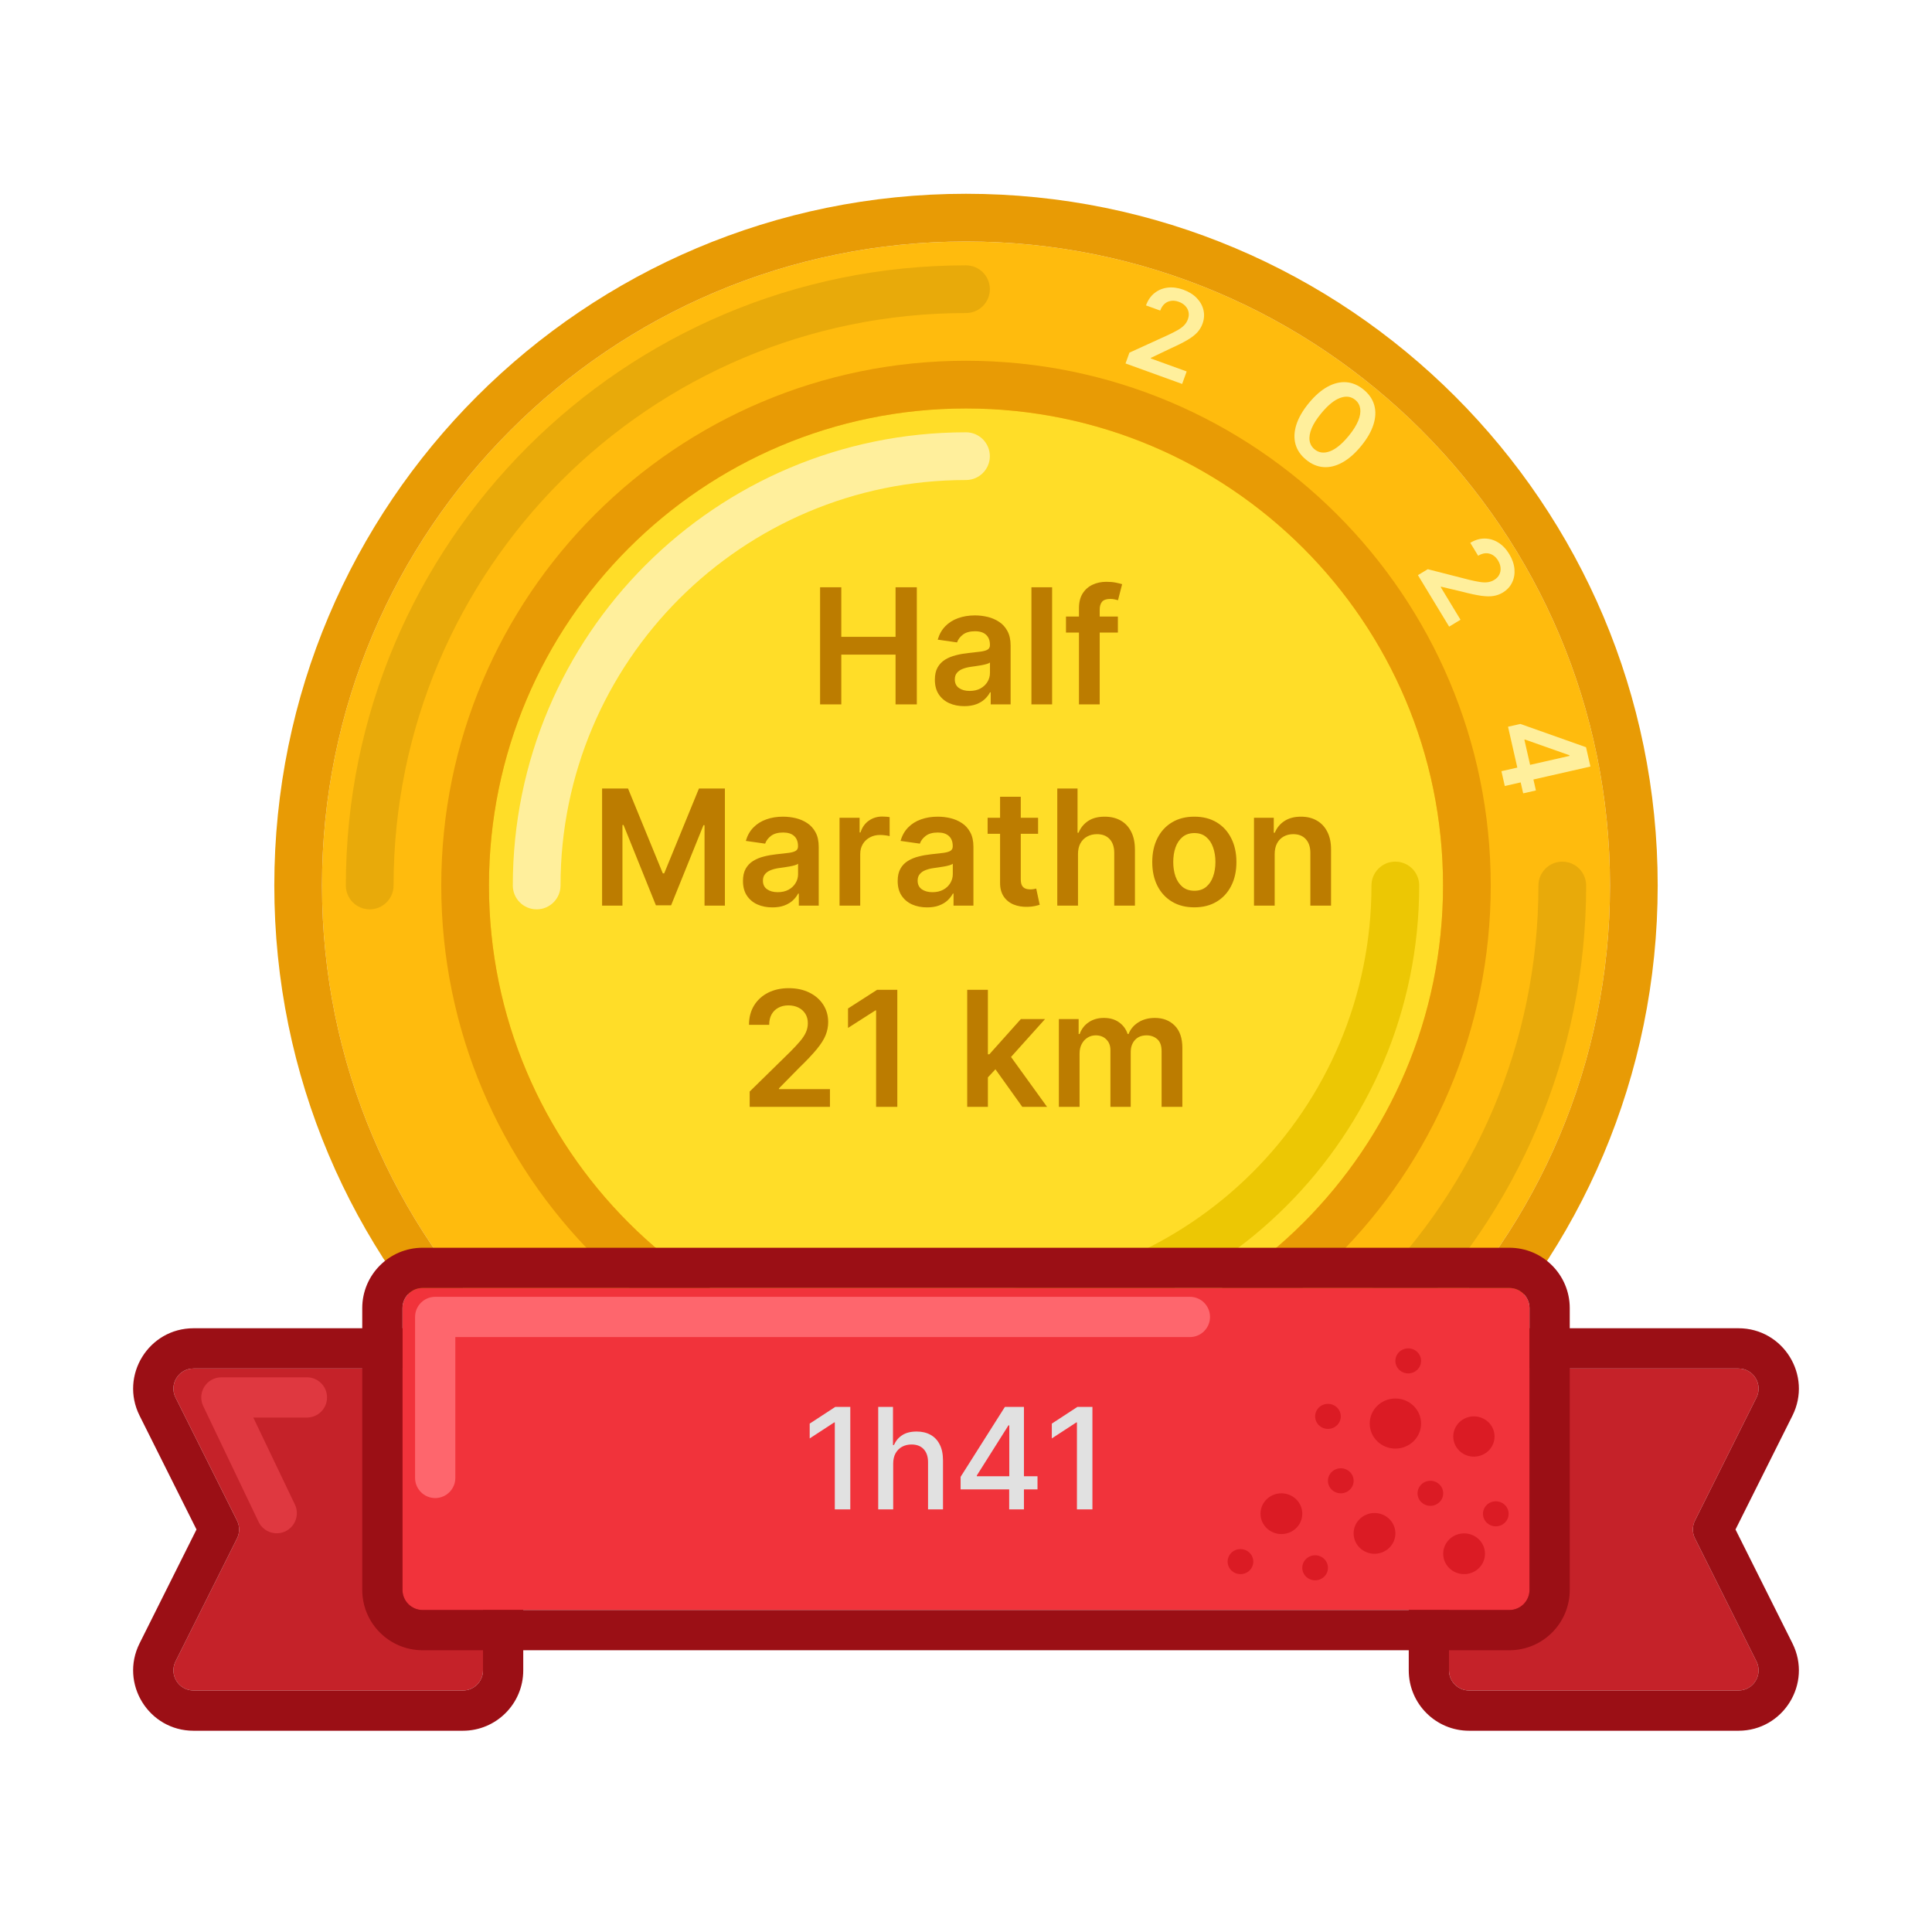
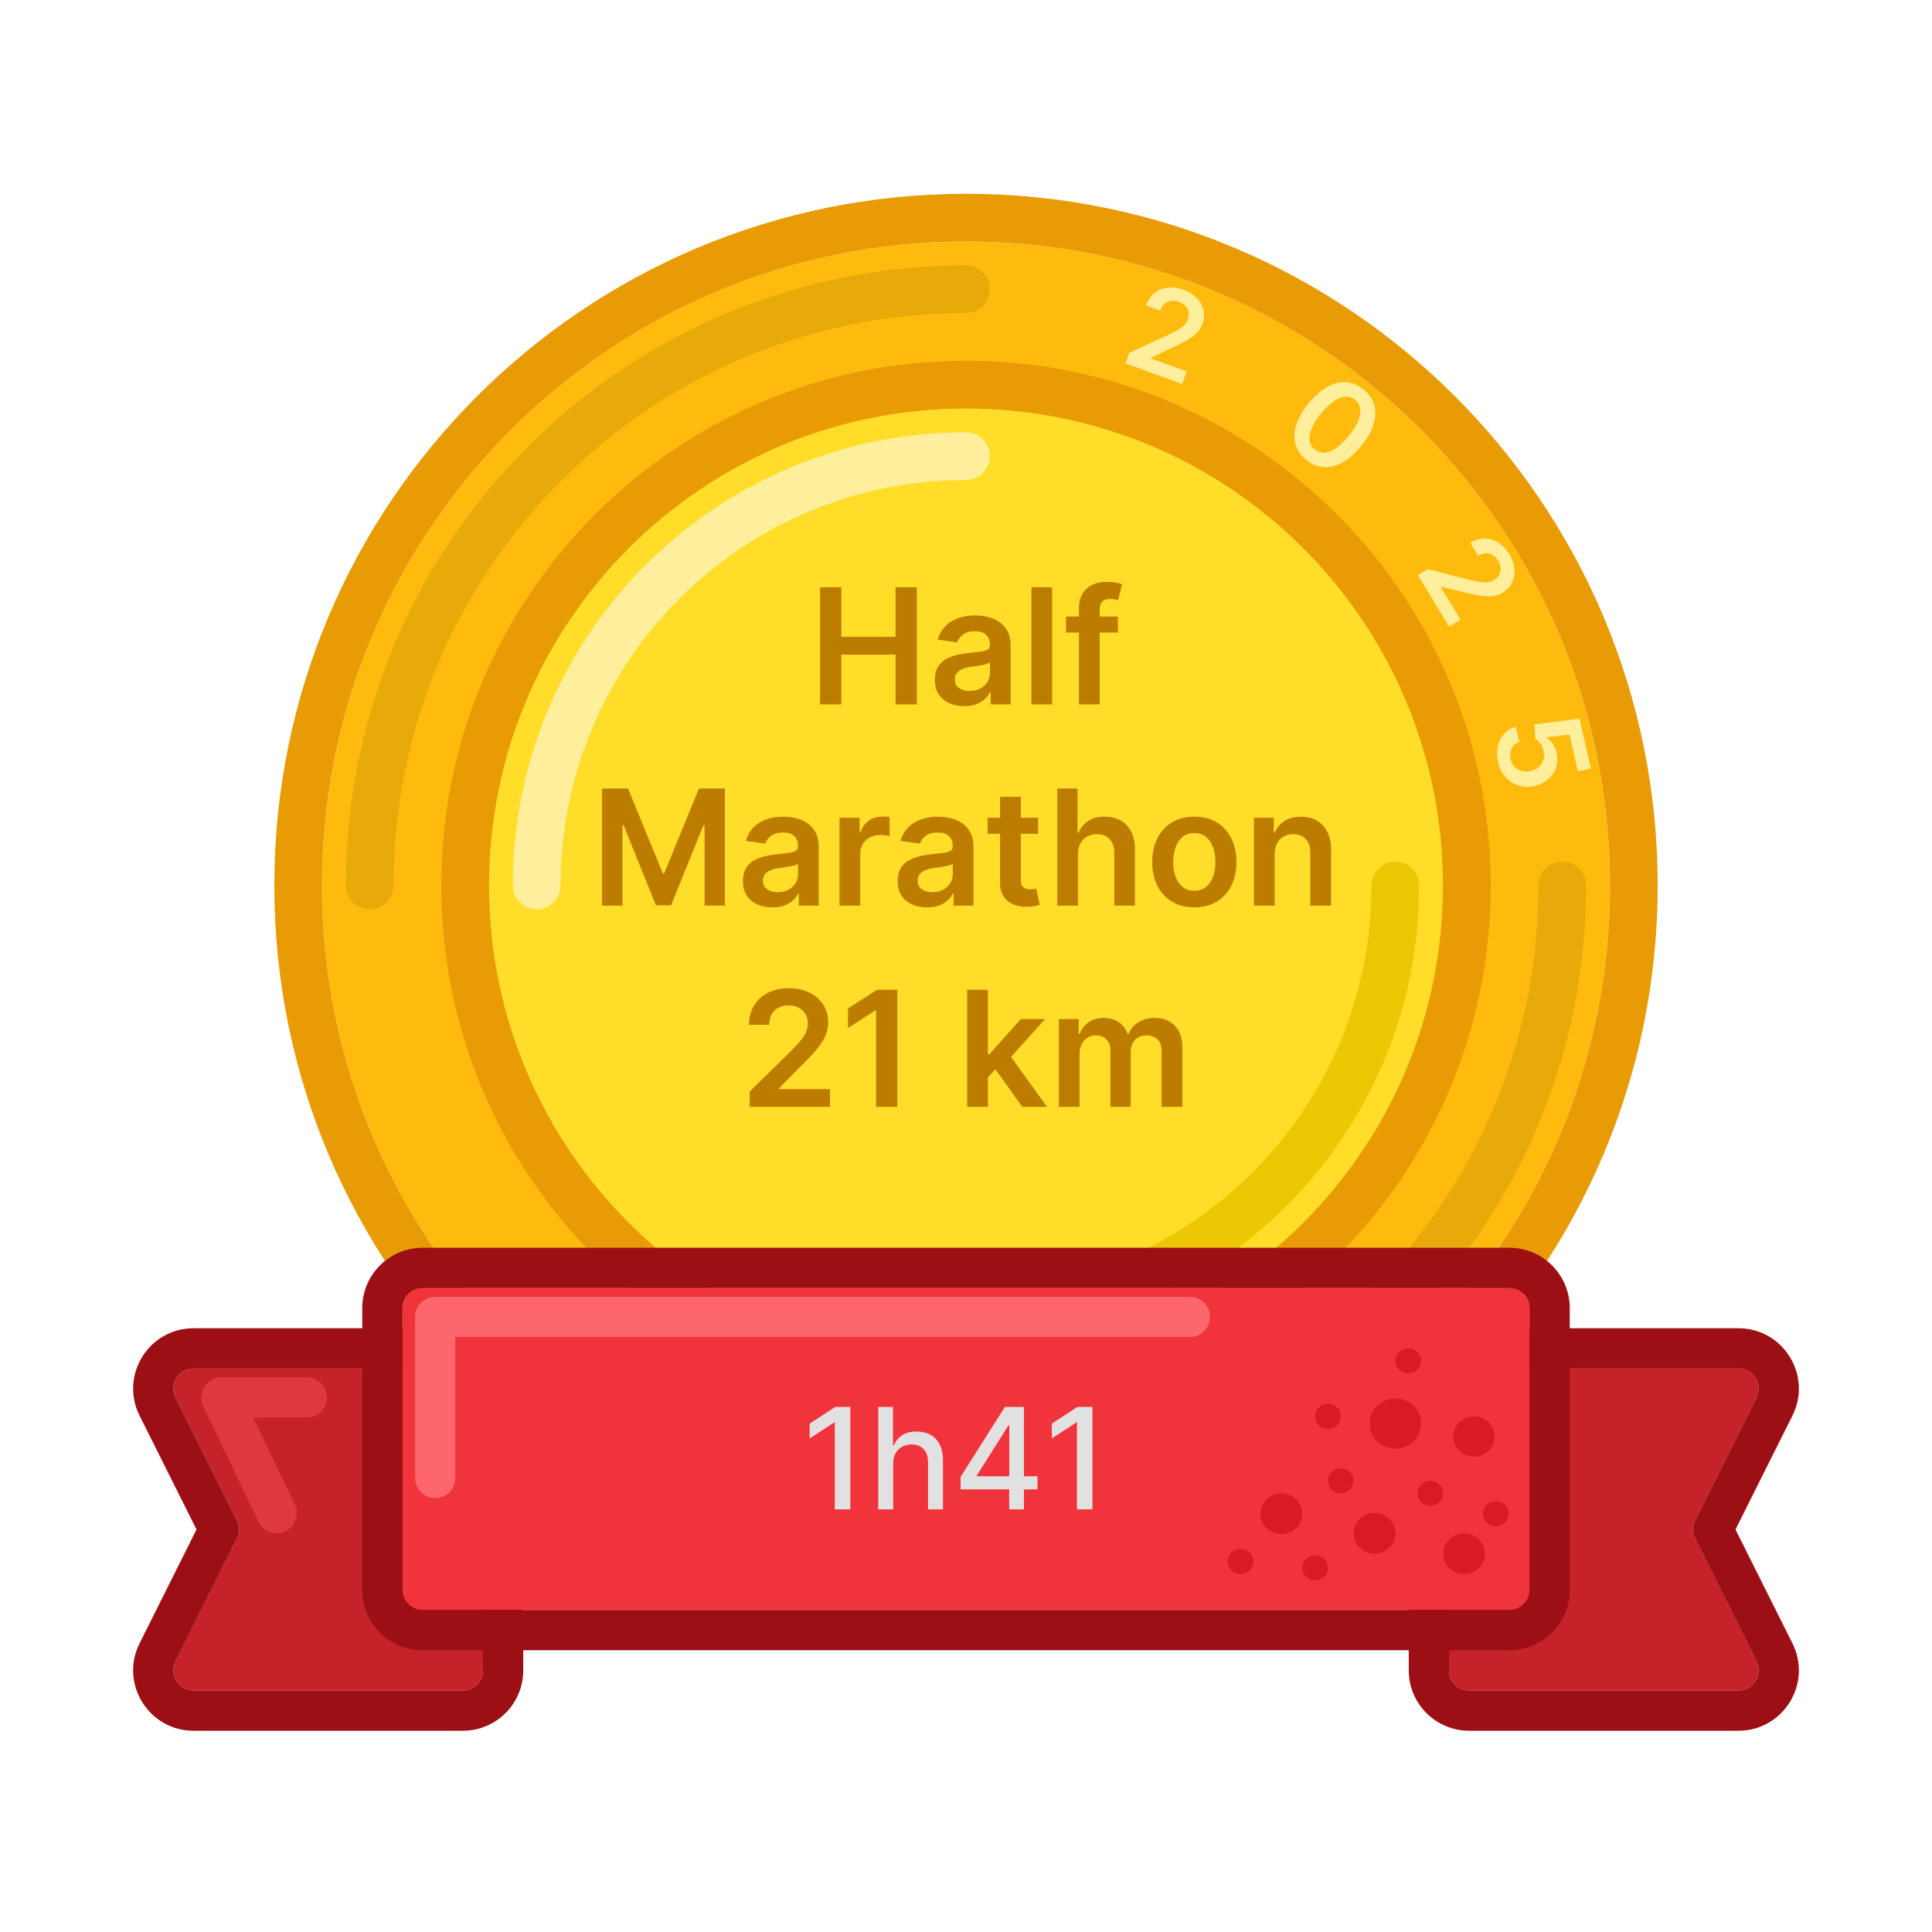
<svg xmlns="http://www.w3.org/2000/svg" width="96" height="96" viewBox="0 0 96 96" fill="none">
  <path d="M80 44C80 61.673 65.673 76 48 76C30.327 76 16 61.673 16 44C16 26.327 30.327 12 48 12C65.673 12 80 26.327 80 44Z" fill="#FFBB0D" />
  <path fill-rule="evenodd" clip-rule="evenodd" d="M82.37 44C82.37 62.982 66.982 78.37 48 78.37C29.018 78.37 13.63 62.982 13.63 44C13.63 25.017 29.018 9.629 48 9.629C66.982 9.629 82.37 25.017 82.37 44ZM48 76C65.673 76 80 61.673 80 44C80 26.327 65.673 12 48 12C30.327 12 16 26.327 16 44C16 61.673 30.327 76 48 76Z" fill="#E89B05" />
  <path fill-rule="evenodd" clip-rule="evenodd" d="M18.37 45.185C17.716 45.185 17.185 44.654 17.185 44C17.185 26.981 30.981 13.185 48 13.185C48.655 13.185 49.185 13.716 49.185 14.37C49.185 15.025 48.655 15.555 48 15.555C32.291 15.555 19.556 28.29 19.556 44C19.556 44.654 19.025 45.185 18.37 45.185Z" fill="#E8AA0A" />
  <path fill-rule="evenodd" clip-rule="evenodd" d="M77.63 42.815C78.284 42.815 78.815 43.345 78.815 44C78.815 61.018 65.019 74.814 48 74.814C47.345 74.814 46.815 74.284 46.815 73.629C46.815 72.975 47.345 72.444 48 72.444C63.709 72.444 76.444 59.709 76.444 44C76.444 43.345 76.975 42.815 77.63 42.815Z" fill="#E8AA0A" />
  <path d="M71.704 44C71.704 57.091 61.091 67.703 48 67.703C34.909 67.703 24.296 57.091 24.296 44C24.296 30.908 34.909 20.296 48 20.296C61.091 20.296 71.704 30.908 71.704 44Z" fill="#FFDD28" />
  <path fill-rule="evenodd" clip-rule="evenodd" d="M74.074 44C74.074 58.4 62.4 70.074 48 70.074C33.6 70.074 21.926 58.4 21.926 44C21.926 29.599 33.6 17.926 48 17.926C62.4 17.926 74.074 29.599 74.074 44ZM48 67.704C61.091 67.704 71.704 57.091 71.704 44C71.704 30.909 61.091 20.296 48 20.296C34.909 20.296 24.296 30.909 24.296 44C24.296 57.091 34.909 67.704 48 67.704Z" fill="#E89B05" />
  <path fill-rule="evenodd" clip-rule="evenodd" d="M48 64.148C59.128 64.148 68.148 55.127 68.148 43.999C68.148 43.345 68.679 42.814 69.333 42.814C69.988 42.814 70.519 43.345 70.519 43.999C70.519 56.436 60.437 66.518 48 66.518C47.346 66.518 46.815 65.987 46.815 65.333C46.815 64.678 47.346 64.148 48 64.148Z" fill="#ECC704" />
  <path fill-rule="evenodd" clip-rule="evenodd" d="M48 23.852C36.872 23.852 27.852 32.872 27.852 44C27.852 44.654 27.321 45.185 26.667 45.185C26.012 45.185 25.481 44.654 25.481 44C25.481 31.563 35.563 21.481 48 21.481C48.654 21.481 49.185 22.012 49.185 22.667C49.185 23.321 48.654 23.852 48 23.852Z" fill="#FFEF9C" />
  <path d="M11.777 75.553L8.724 69.447C8.391 68.782 8.875 68 9.618 68L23 68C23.553 68 24 68.448 24 69L24 83C24 83.552 23.553 84 23 84L9.618 84C8.875 84 8.391 83.218 8.724 82.553L11.777 76.447C11.917 76.166 11.917 75.834 11.777 75.553Z" fill="#C52229" />
  <path d="M84.224 75.553L87.277 69.447C87.609 68.782 87.126 68 86.382 68L73 68C72.448 68 72 68.448 72 69L72 83C72 83.552 72.448 84 73 84L86.382 84C87.126 84 87.609 83.218 87.277 82.553L84.224 76.447C84.083 76.166 84.083 75.834 84.224 75.553Z" fill="#C52229" />
  <path fill-rule="evenodd" clip-rule="evenodd" d="M9.764 76L6.935 70.342C5.938 68.347 7.388 66 9.618 66L23 66C24.657 66 26 67.343 26 69L26 83C26 84.657 24.657 86 23 86L9.618 86C7.388 86 5.938 83.653 6.935 81.658L9.764 76ZM9.987 76.446C9.987 76.447 9.988 76.447 9.988 76.447L10.882 76L9.988 76.447L9.987 76.446ZM86.236 76L89.066 70.342C90.063 68.347 88.612 66 86.382 66L73 66C71.343 66 70 67.343 70 69L70 83C70 84.657 71.343 86 73 86L86.382 86C88.612 86 90.063 83.653 89.066 81.658L86.236 76ZM87.277 69.447L84.224 75.553C84.083 75.834 84.083 76.166 84.224 76.447L87.277 82.553C87.609 83.218 87.126 84 86.382 84L73 84C72.448 84 72 83.552 72 83L72 69C72 68.448 72.448 68 73 68L86.382 68C87.126 68 87.609 68.782 87.277 69.447ZM8.724 69.447L11.777 75.553C11.917 75.834 11.917 76.166 11.777 76.447L8.724 82.553C8.391 83.218 8.875 84 9.618 84L23 84C23.553 84 24 83.552 24 83L24 69C24 68.448 23.553 68 23 68L9.618 68C8.875 68 8.391 68.782 8.724 69.447Z" fill="#9B0F15" />
  <path fill-rule="evenodd" clip-rule="evenodd" d="M10.154 68.904C10.337 68.614 10.657 68.438 11 68.438H15.25C15.803 68.438 16.25 68.885 16.25 69.438C16.25 69.99 15.803 70.438 15.25 70.438H12.587L14.652 74.756C14.891 75.254 14.68 75.851 14.182 76.09C13.684 76.328 13.086 76.117 12.848 75.619L10.098 69.869C9.95 69.559 9.971 69.195 10.154 68.904Z" fill="#DF3840" />
  <path d="M76 79L76 65C76 64.448 75.552 64 75 64L21 64C20.448 64 20 64.448 20 65L20 79C20 79.552 20.448 80 21 80L75 80C75.552 80 76 79.552 76 79Z" fill="#F1333B" />
  <path fill-rule="evenodd" clip-rule="evenodd" d="M78 65L78 79C78 80.657 76.657 82 75 82L21 82C19.343 82 18 80.657 18 79L18 65C18 63.343 19.343 62 21 62L75 62C76.657 62 78 63.343 78 65ZM76 65L76 79C76 79.552 75.552 80 75 80L21 80C20.448 80 20 79.552 20 79L20 65C20 64.448 20.448 64 21 64L75 64C75.552 64 76 64.448 76 65Z" fill="#9B0F15" />
  <path d="M73.237 72.379C72.671 72.379 72.212 71.932 72.212 71.379C72.212 70.827 72.671 70.379 73.237 70.379C73.804 70.379 74.263 70.827 74.263 71.379C74.263 71.932 73.804 72.379 73.237 72.379Z" fill="#DB1B24" />
  <path d="M69.336 71.98C68.632 71.98 68.061 71.423 68.061 70.736C68.061 70.048 68.632 69.491 69.336 69.491C70.041 69.491 70.612 70.048 70.612 70.736C70.612 71.423 70.041 71.98 69.336 71.98Z" fill="#DB1B24" />
  <path d="M71.074 74.824C70.722 74.824 70.437 74.546 70.437 74.202C70.437 73.859 70.722 73.58 71.074 73.58C71.427 73.58 71.712 73.859 71.712 74.202C71.712 74.546 71.427 74.824 71.074 74.824Z" fill="#DB1B24" />
  <path d="M69.974 68.244C69.622 68.244 69.336 67.966 69.336 67.622C69.336 67.278 69.622 67 69.974 67C70.326 67 70.612 67.278 70.612 67.622C70.612 67.966 70.326 68.244 69.974 68.244Z" fill="#DB1B24" />
  <path d="M66.623 74.202C66.271 74.202 65.985 73.924 65.985 73.58C65.985 73.237 66.271 72.958 66.623 72.958C66.975 72.958 67.261 73.237 67.261 73.58C67.261 73.924 66.975 74.202 66.623 74.202Z" fill="#DB1B24" />
  <path d="M65.985 71.001C65.633 71.001 65.348 70.723 65.348 70.379C65.348 70.035 65.633 69.757 65.985 69.757C66.338 69.757 66.623 70.035 66.623 70.379C66.623 70.723 66.338 71.001 65.985 71.001Z" fill="#DB1B24" />
  <path d="M61.638 78.218C61.286 78.218 61 77.939 61 77.596C61 77.252 61.286 76.974 61.638 76.974C61.99 76.974 62.276 77.252 62.276 77.596C62.276 77.939 61.99 78.218 61.638 78.218Z" fill="#DB1B24" />
  <path d="M74.325 75.843C73.973 75.843 73.688 75.564 73.688 75.221C73.688 74.877 73.973 74.599 74.325 74.599C74.678 74.599 74.963 74.877 74.963 75.221C74.963 75.564 74.678 75.843 74.325 75.843Z" fill="#DB1B24" />
  <path d="M68.299 77.206C67.725 77.206 67.261 76.752 67.261 76.193C67.261 75.634 67.725 75.181 68.299 75.181C68.872 75.181 69.336 75.634 69.336 76.193C69.336 76.752 68.872 77.206 68.299 77.206Z" fill="#DB1B24" />
  <path d="M72.75 78.218C72.177 78.218 71.712 77.765 71.712 77.205C71.712 76.646 72.177 76.193 72.75 76.193C73.323 76.193 73.788 76.646 73.788 77.205C73.788 77.765 73.323 78.218 72.75 78.218Z" fill="#DB1B24" />
  <path d="M63.672 76.227C63.099 76.227 62.634 75.774 62.634 75.215C62.634 74.656 63.099 74.202 63.672 74.202C64.245 74.202 64.71 74.656 64.71 75.215C64.71 75.774 64.245 76.227 63.672 76.227Z" fill="#DB1B24" />
  <path d="M65.348 78.525C64.996 78.525 64.71 78.247 64.71 77.903C64.71 77.56 64.996 77.281 65.348 77.281C65.7 77.281 65.985 77.56 65.985 77.903C65.985 78.247 65.7 78.525 65.348 78.525Z" fill="#DB1B24" />
  <path fill-rule="evenodd" clip-rule="evenodd" d="M20.625 65.438C20.625 64.885 21.073 64.438 21.625 64.438H59.125C59.678 64.438 60.125 64.885 60.125 65.438C60.125 65.99 59.678 66.438 59.125 66.438H22.625V73.438C22.625 73.99 22.177 74.438 21.625 74.438C21.073 74.438 20.625 73.99 20.625 73.438V65.438Z" fill="#FE666D" />
  <path d="M40.75 35V29.182H41.804V31.645H44.5V29.182H45.556V35H44.5V32.528H41.804V35H40.75ZM47.913 35.088C47.636 35.088 47.387 35.039 47.166 34.94C46.946 34.84 46.772 34.692 46.643 34.497C46.516 34.302 46.453 34.062 46.453 33.776C46.453 33.529 46.498 33.326 46.589 33.165C46.68 33.004 46.804 32.875 46.961 32.778C47.118 32.682 47.296 32.609 47.492 32.56C47.691 32.508 47.897 32.472 48.109 32.449C48.365 32.422 48.572 32.399 48.731 32.378C48.89 32.355 49.006 32.321 49.078 32.276C49.152 32.228 49.189 32.155 49.189 32.057V32.04C49.189 31.826 49.125 31.66 48.998 31.543C48.871 31.425 48.689 31.366 48.45 31.366C48.198 31.366 47.998 31.421 47.85 31.531C47.705 31.641 47.606 31.771 47.555 31.921L46.595 31.784C46.671 31.519 46.796 31.297 46.97 31.119C47.144 30.939 47.357 30.805 47.609 30.716C47.861 30.625 48.139 30.579 48.444 30.579C48.654 30.579 48.864 30.604 49.072 30.653C49.28 30.703 49.471 30.784 49.643 30.898C49.816 31.009 49.954 31.162 50.058 31.355C50.164 31.548 50.217 31.79 50.217 32.08V35H49.228V34.401H49.194C49.132 34.522 49.044 34.635 48.93 34.742C48.818 34.846 48.677 34.93 48.507 34.994C48.338 35.057 48.14 35.088 47.913 35.088ZM48.18 34.332C48.386 34.332 48.566 34.292 48.717 34.21C48.868 34.127 48.985 34.017 49.066 33.881C49.15 33.744 49.191 33.596 49.191 33.435V32.92C49.159 32.947 49.104 32.972 49.027 32.994C48.951 33.017 48.866 33.037 48.771 33.054C48.676 33.071 48.583 33.086 48.49 33.099C48.397 33.113 48.316 33.124 48.248 33.133C48.095 33.154 47.958 33.188 47.836 33.236C47.715 33.283 47.619 33.349 47.549 33.435C47.479 33.518 47.444 33.626 47.444 33.758C47.444 33.948 47.513 34.091 47.652 34.188C47.79 34.284 47.966 34.332 48.18 34.332ZM52.279 29.182V35H51.251V29.182H52.279ZM55.547 30.636V31.432H52.968V30.636H55.547ZM53.613 35V30.224C53.613 29.931 53.673 29.687 53.794 29.491C53.917 29.296 54.082 29.151 54.289 29.054C54.495 28.957 54.724 28.909 54.976 28.909C55.154 28.909 55.312 28.923 55.451 28.952C55.589 28.98 55.691 29.006 55.758 29.028L55.553 29.824C55.509 29.811 55.454 29.797 55.388 29.784C55.322 29.769 55.248 29.761 55.166 29.761C54.975 29.761 54.84 29.808 54.76 29.901C54.683 29.991 54.644 30.122 54.644 30.293V35H53.613ZM29.918 39.182H31.207L32.935 43.398H33.003L34.73 39.182H36.02V45H35.008V41.003H34.955L33.347 44.983H32.591L30.983 40.994H30.929V45H29.918V39.182ZM38.378 45.088C38.101 45.088 37.852 45.039 37.631 44.94C37.411 44.84 37.237 44.692 37.108 44.497C36.981 44.302 36.918 44.062 36.918 43.776C36.918 43.529 36.963 43.326 37.054 43.165C37.145 43.004 37.269 42.875 37.426 42.778C37.583 42.682 37.76 42.609 37.957 42.56C38.156 42.508 38.362 42.472 38.574 42.449C38.83 42.422 39.037 42.399 39.196 42.378C39.355 42.355 39.471 42.321 39.543 42.276C39.617 42.228 39.653 42.155 39.653 42.057V42.04C39.653 41.826 39.59 41.66 39.463 41.543C39.336 41.425 39.153 41.367 38.915 41.367C38.663 41.367 38.463 41.421 38.315 41.531C38.169 41.641 38.071 41.771 38.02 41.92L37.06 41.784C37.135 41.519 37.26 41.297 37.435 41.119C37.609 40.939 37.822 40.805 38.074 40.716C38.326 40.625 38.604 40.58 38.909 40.58C39.119 40.58 39.329 40.604 39.537 40.653C39.745 40.703 39.936 40.784 40.108 40.898C40.28 41.01 40.419 41.162 40.523 41.355C40.629 41.548 40.682 41.79 40.682 42.08V45H39.693V44.401H39.659C39.597 44.522 39.508 44.635 39.395 44.742C39.283 44.846 39.142 44.93 38.972 44.994C38.803 45.057 38.605 45.088 38.378 45.088ZM38.645 44.332C38.851 44.332 39.03 44.292 39.182 44.21C39.333 44.127 39.45 44.017 39.531 43.881C39.615 43.744 39.656 43.596 39.656 43.435V42.92C39.624 42.947 39.569 42.972 39.492 42.994C39.416 43.017 39.331 43.037 39.236 43.054C39.141 43.071 39.047 43.086 38.955 43.099C38.862 43.113 38.781 43.124 38.713 43.133C38.56 43.154 38.422 43.188 38.301 43.236C38.18 43.283 38.084 43.349 38.014 43.435C37.944 43.518 37.909 43.626 37.909 43.758C37.909 43.948 37.978 44.091 38.117 44.188C38.255 44.284 38.431 44.332 38.645 44.332ZM41.716 45V40.636H42.713V41.364H42.758C42.838 41.112 42.974 40.918 43.168 40.781C43.363 40.643 43.585 40.574 43.835 40.574C43.892 40.574 43.956 40.577 44.026 40.582C44.097 40.586 44.157 40.593 44.205 40.602V41.548C44.161 41.533 44.092 41.52 43.997 41.508C43.904 41.495 43.814 41.489 43.727 41.489C43.54 41.489 43.371 41.529 43.222 41.611C43.074 41.69 42.957 41.801 42.872 41.943C42.787 42.085 42.744 42.249 42.744 42.435V45H41.716ZM46.065 45.088C45.789 45.088 45.54 45.039 45.318 44.94C45.099 44.84 44.924 44.692 44.795 44.497C44.669 44.302 44.605 44.062 44.605 43.776C44.605 43.529 44.651 43.326 44.742 43.165C44.832 43.004 44.956 42.875 45.114 42.778C45.271 42.682 45.448 42.609 45.645 42.56C45.844 42.508 46.049 42.472 46.261 42.449C46.517 42.422 46.724 42.399 46.883 42.378C47.043 42.355 47.158 42.321 47.23 42.276C47.304 42.228 47.341 42.155 47.341 42.057V42.04C47.341 41.826 47.278 41.66 47.151 41.543C47.024 41.425 46.841 41.367 46.602 41.367C46.35 41.367 46.151 41.421 46.003 41.531C45.857 41.641 45.758 41.771 45.707 41.92L44.747 41.784C44.823 41.519 44.948 41.297 45.122 41.119C45.296 40.939 45.51 40.805 45.761 40.716C46.013 40.625 46.292 40.58 46.597 40.58C46.807 40.58 47.016 40.604 47.224 40.653C47.433 40.703 47.623 40.784 47.795 40.898C47.968 41.01 48.106 41.162 48.21 41.355C48.316 41.548 48.369 41.79 48.369 42.08V45H47.381V44.401H47.347C47.284 44.522 47.196 44.635 47.082 44.742C46.971 44.846 46.83 44.93 46.659 44.994C46.49 45.057 46.293 45.088 46.065 45.088ZM46.332 44.332C46.539 44.332 46.718 44.292 46.869 44.21C47.021 44.127 47.137 44.017 47.219 43.881C47.302 43.744 47.344 43.596 47.344 43.435V42.92C47.312 42.947 47.257 42.972 47.179 42.994C47.103 43.017 47.018 43.037 46.923 43.054C46.829 43.071 46.735 43.086 46.642 43.099C46.549 43.113 46.469 43.124 46.401 43.133C46.247 43.154 46.11 43.188 45.989 43.236C45.867 43.283 45.772 43.349 45.702 43.435C45.632 43.518 45.597 43.626 45.597 43.758C45.597 43.948 45.666 44.091 45.804 44.188C45.942 44.284 46.118 44.332 46.332 44.332ZM51.582 40.636V41.432H49.074V40.636H51.582ZM49.693 39.591H50.722V43.688C50.722 43.826 50.742 43.932 50.784 44.006C50.828 44.078 50.885 44.127 50.955 44.153C51.025 44.18 51.102 44.193 51.188 44.193C51.252 44.193 51.311 44.188 51.364 44.179C51.419 44.169 51.46 44.161 51.489 44.153L51.662 44.957C51.607 44.976 51.528 44.997 51.426 45.02C51.326 45.043 51.203 45.056 51.057 45.06C50.799 45.067 50.567 45.028 50.361 44.943C50.154 44.856 49.99 44.722 49.869 44.54C49.75 44.358 49.691 44.131 49.693 43.858V39.591ZM53.565 42.443V45H52.536V39.182H53.542V41.378H53.593C53.695 41.132 53.853 40.938 54.068 40.795C54.283 40.651 54.558 40.58 54.891 40.58C55.194 40.58 55.459 40.643 55.684 40.77C55.909 40.897 56.084 41.082 56.207 41.327C56.332 41.571 56.394 41.869 56.394 42.222V45H55.366V42.381C55.366 42.087 55.29 41.859 55.139 41.696C54.989 41.531 54.779 41.449 54.508 41.449C54.326 41.449 54.163 41.489 54.019 41.568C53.877 41.646 53.765 41.758 53.684 41.906C53.604 42.054 53.565 42.233 53.565 42.443ZM59.346 45.085C58.92 45.085 58.55 44.992 58.238 44.804C57.925 44.617 57.683 44.354 57.511 44.017C57.34 43.68 57.255 43.286 57.255 42.835C57.255 42.385 57.34 41.99 57.511 41.651C57.683 41.312 57.925 41.048 58.238 40.861C58.55 40.673 58.92 40.58 59.346 40.58C59.772 40.58 60.141 40.673 60.454 40.861C60.766 41.048 61.008 41.312 61.178 41.651C61.351 41.99 61.437 42.385 61.437 42.835C61.437 43.286 61.351 43.68 61.178 44.017C61.008 44.354 60.766 44.617 60.454 44.804C60.141 44.992 59.772 45.085 59.346 45.085ZM59.352 44.261C59.583 44.261 59.776 44.198 59.931 44.071C60.086 43.942 60.202 43.77 60.278 43.554C60.355 43.338 60.394 43.097 60.394 42.832C60.394 42.565 60.355 42.324 60.278 42.108C60.202 41.89 60.086 41.717 59.931 41.588C59.776 41.459 59.583 41.395 59.352 41.395C59.115 41.395 58.918 41.459 58.761 41.588C58.605 41.717 58.489 41.89 58.411 42.108C58.336 42.324 58.298 42.565 58.298 42.832C58.298 43.097 58.336 43.338 58.411 43.554C58.489 43.77 58.605 43.942 58.761 44.071C58.918 44.198 59.115 44.261 59.352 44.261ZM63.338 42.443V45H62.31V40.636H63.293V41.378H63.344C63.444 41.133 63.604 40.939 63.824 40.795C64.046 40.651 64.319 40.58 64.645 40.58C64.946 40.58 65.208 40.644 65.432 40.773C65.657 40.901 65.831 41.088 65.954 41.332C66.079 41.577 66.141 41.873 66.139 42.222V45H65.111V42.381C65.111 42.089 65.035 41.861 64.883 41.696C64.734 41.531 64.526 41.449 64.261 41.449C64.081 41.449 63.921 41.489 63.781 41.568C63.643 41.646 63.534 41.758 63.455 41.906C63.377 42.054 63.338 42.233 63.338 42.443ZM37.251 55V54.239L39.271 52.258C39.465 52.063 39.626 51.89 39.754 51.739C39.883 51.587 39.98 51.44 40.044 51.298C40.108 51.156 40.141 51.005 40.141 50.844C40.141 50.66 40.099 50.503 40.016 50.372C39.932 50.24 39.818 50.137 39.672 50.065C39.526 49.993 39.36 49.957 39.175 49.957C38.983 49.957 38.816 49.997 38.672 50.077C38.528 50.154 38.416 50.265 38.337 50.409C38.259 50.553 38.22 50.724 38.22 50.923H37.217C37.217 50.554 37.302 50.233 37.47 49.96C37.639 49.688 37.871 49.476 38.166 49.327C38.464 49.177 38.804 49.102 39.189 49.102C39.579 49.102 39.922 49.175 40.217 49.321C40.513 49.467 40.742 49.667 40.905 49.92C41.07 50.174 41.152 50.464 41.152 50.79C41.152 51.008 41.11 51.222 41.027 51.432C40.944 51.642 40.797 51.875 40.587 52.131C40.378 52.386 40.086 52.696 39.709 53.06L38.706 54.08V54.119H41.24V55H37.251ZM44.587 49.182V55H43.533V50.207H43.499L42.138 51.077V50.111L43.584 49.182H44.587ZM48.997 53.631L48.994 52.389H49.159L50.727 50.636H51.929L50 52.784H49.787L48.997 53.631ZM48.06 55V49.182H49.088V55H48.06ZM50.798 55L49.378 53.014L50.071 52.29L52.028 55H50.798ZM52.614 55V50.636H53.597V51.378H53.648C53.739 51.128 53.89 50.933 54.1 50.793C54.31 50.651 54.561 50.58 54.853 50.58C55.148 50.58 55.398 50.651 55.6 50.795C55.805 50.938 55.949 51.132 56.032 51.378H56.077C56.174 51.135 56.337 50.942 56.566 50.798C56.797 50.653 57.071 50.58 57.387 50.58C57.789 50.58 58.116 50.706 58.37 50.96C58.624 51.214 58.751 51.584 58.751 52.071V55H57.719V52.23C57.719 51.959 57.648 51.761 57.504 51.636C57.36 51.51 57.184 51.446 56.975 51.446C56.727 51.446 56.533 51.524 56.393 51.679C56.255 51.832 56.185 52.032 56.185 52.278V55H55.177V52.188C55.177 51.962 55.109 51.782 54.972 51.648C54.838 51.513 54.662 51.446 54.444 51.446C54.296 51.446 54.162 51.484 54.041 51.56C53.919 51.633 53.823 51.739 53.751 51.875C53.679 52.01 53.643 52.167 53.643 52.347V55H52.614Z" fill="#BC7C00" />
  <path d="M42.251 69.909V75H41.481V70.68H41.451L40.233 71.475V70.739L41.503 69.909H42.251ZM44.382 72.733V75H43.638V69.909H44.372V71.803H44.419C44.508 71.598 44.645 71.434 44.829 71.314C45.013 71.193 45.253 71.132 45.55 71.132C45.812 71.132 46.04 71.186 46.236 71.294C46.433 71.401 46.586 71.562 46.693 71.776C46.803 71.988 46.857 72.253 46.857 72.571V75H46.114V72.661C46.114 72.381 46.042 72.164 45.898 72.01C45.754 71.854 45.553 71.776 45.296 71.776C45.121 71.776 44.963 71.813 44.824 71.888C44.687 71.962 44.578 72.072 44.498 72.216C44.42 72.358 44.382 72.531 44.382 72.733ZM47.732 74.006V73.384L49.932 69.909H50.422V70.824H50.111L48.538 73.315V73.354H51.553V74.006H47.732ZM50.146 75V73.817L50.151 73.533V69.909H50.879V75H50.146ZM54.282 69.909V75H53.512V70.68H53.482L52.264 71.475V70.739L53.534 69.909H54.282Z" fill="#E1E1E1" />
  <path d="M55.927 18.06L56.121 17.523L58.051 16.642C58.237 16.554 58.395 16.473 58.525 16.399C58.654 16.325 58.76 16.246 58.841 16.162C58.923 16.078 58.984 15.98 59.025 15.866C59.072 15.737 59.083 15.615 59.058 15.502C59.033 15.387 58.978 15.286 58.894 15.198C58.809 15.11 58.701 15.042 58.57 14.995C58.435 14.946 58.307 14.931 58.185 14.95C58.064 14.968 57.957 15.018 57.864 15.099C57.773 15.181 57.702 15.292 57.651 15.432L56.944 15.176C57.038 14.916 57.179 14.711 57.367 14.562C57.556 14.412 57.773 14.322 58.02 14.292C58.268 14.263 58.528 14.297 58.799 14.395C59.074 14.495 59.297 14.634 59.468 14.812C59.639 14.99 59.75 15.19 59.8 15.41C59.851 15.631 59.836 15.856 59.752 16.086C59.697 16.24 59.613 16.38 59.501 16.507C59.388 16.634 59.225 16.761 59.012 16.888C58.799 17.015 58.514 17.159 58.155 17.319L57.188 17.782L57.178 17.81L58.965 18.457L58.74 19.078L55.927 18.06Z" fill="#FFEF9C" />
  <path d="M64.901 22.845C64.629 22.622 64.453 22.363 64.371 22.066C64.291 21.769 64.306 21.448 64.415 21.102C64.526 20.756 64.732 20.399 65.034 20.031C65.336 19.663 65.645 19.393 65.96 19.22C66.277 19.046 66.588 18.97 66.893 18.992C67.199 19.015 67.487 19.138 67.757 19.359C68.028 19.581 68.204 19.839 68.287 20.135C68.37 20.43 68.356 20.75 68.247 21.094C68.139 21.439 67.935 21.795 67.634 22.162C67.332 22.531 67.021 22.803 66.702 22.979C66.386 23.155 66.074 23.232 65.767 23.21C65.461 23.189 65.172 23.067 64.901 22.845ZM65.324 22.329C65.535 22.502 65.786 22.534 66.078 22.427C66.372 22.319 66.686 22.062 67.018 21.657C67.237 21.389 67.394 21.14 67.487 20.912C67.581 20.684 67.614 20.482 67.588 20.306C67.562 20.129 67.48 19.983 67.34 19.869C67.13 19.697 66.879 19.665 66.586 19.774C66.294 19.881 65.982 20.136 65.652 20.537C65.43 20.805 65.271 21.054 65.176 21.282C65.082 21.512 65.047 21.715 65.073 21.892C65.099 22.068 65.183 22.214 65.324 22.329Z" fill="#FFEF9C" />
  <path d="M70.456 28.579L70.945 28.283L73 28.809C73.2 28.857 73.374 28.893 73.521 28.916C73.668 28.94 73.8 28.945 73.916 28.931C74.032 28.917 74.142 28.879 74.245 28.816C74.363 28.745 74.448 28.657 74.499 28.553C74.552 28.448 74.573 28.334 74.562 28.213C74.552 28.091 74.51 27.971 74.438 27.852C74.364 27.729 74.273 27.637 74.166 27.576C74.06 27.514 73.946 27.485 73.823 27.49C73.7 27.496 73.575 27.538 73.448 27.615L73.058 26.972C73.295 26.829 73.533 26.758 73.774 26.76C74.014 26.762 74.24 26.829 74.451 26.96C74.662 27.093 74.843 27.282 74.992 27.529C75.144 27.779 75.23 28.027 75.252 28.273C75.273 28.52 75.234 28.744 75.134 28.947C75.036 29.152 74.882 29.317 74.673 29.444C74.533 29.529 74.38 29.585 74.213 29.613C74.045 29.642 73.839 29.638 73.593 29.603C73.348 29.568 73.036 29.501 72.656 29.401L71.612 29.154L71.587 29.169L72.572 30.795L72.007 31.137L70.456 28.579Z" fill="#FFEF9C" />
-   <path d="M74.933 36.111L75.546 35.972L78.809 37.129L78.925 37.64L78.053 37.839L77.982 37.527L75.78 36.749L75.746 36.757L76.319 39.277L75.686 39.421L74.933 36.111ZM74.605 38.32L75.582 38.099L75.858 38.044L78.862 37.362L79.027 38.089L74.772 39.056L74.605 38.32Z" fill="#FFEF9C" />
+   <path d="M74.439 37.86C74.376 37.583 74.372 37.323 74.426 37.081C74.482 36.838 74.586 36.631 74.74 36.461C74.894 36.292 75.087 36.176 75.321 36.115L75.491 36.863C75.32 36.916 75.194 37.024 75.114 37.186C75.036 37.348 75.019 37.526 75.063 37.718C75.097 37.869 75.162 37.996 75.258 38.098C75.354 38.2 75.472 38.271 75.61 38.31C75.749 38.35 75.897 38.352 76.055 38.314C76.216 38.279 76.351 38.213 76.46 38.115C76.568 38.018 76.644 37.901 76.688 37.764C76.732 37.627 76.737 37.48 76.701 37.324C76.674 37.196 76.622 37.076 76.545 36.964C76.469 36.852 76.383 36.769 76.288 36.715L76.244 35.992L78.488 35.716L79.049 38.184L78.405 38.331L77.989 36.5L76.833 36.634L76.839 36.659C76.95 36.717 77.052 36.811 77.145 36.941C77.24 37.071 77.308 37.222 77.347 37.394C77.405 37.651 77.396 37.895 77.32 38.125C77.246 38.355 77.116 38.552 76.93 38.716C76.745 38.881 76.516 38.994 76.243 39.056C75.962 39.12 75.696 39.112 75.446 39.032C75.198 38.953 74.985 38.812 74.807 38.611C74.63 38.411 74.508 38.16 74.439 37.86Z" fill="#FFEF9C" />
</svg>
